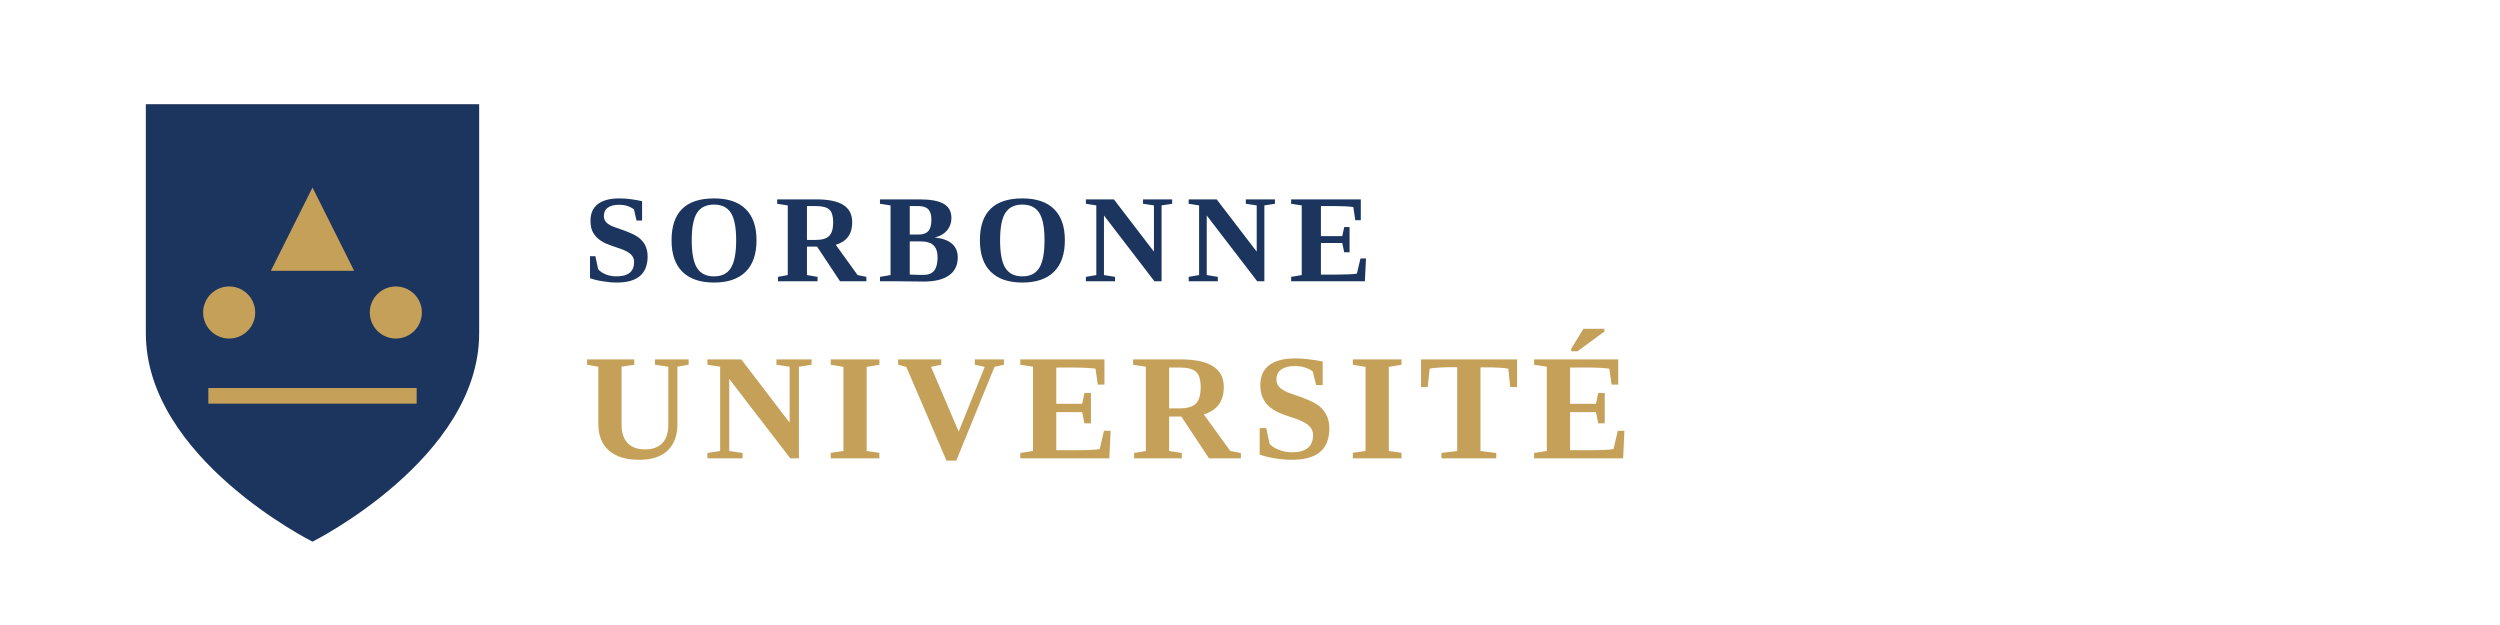
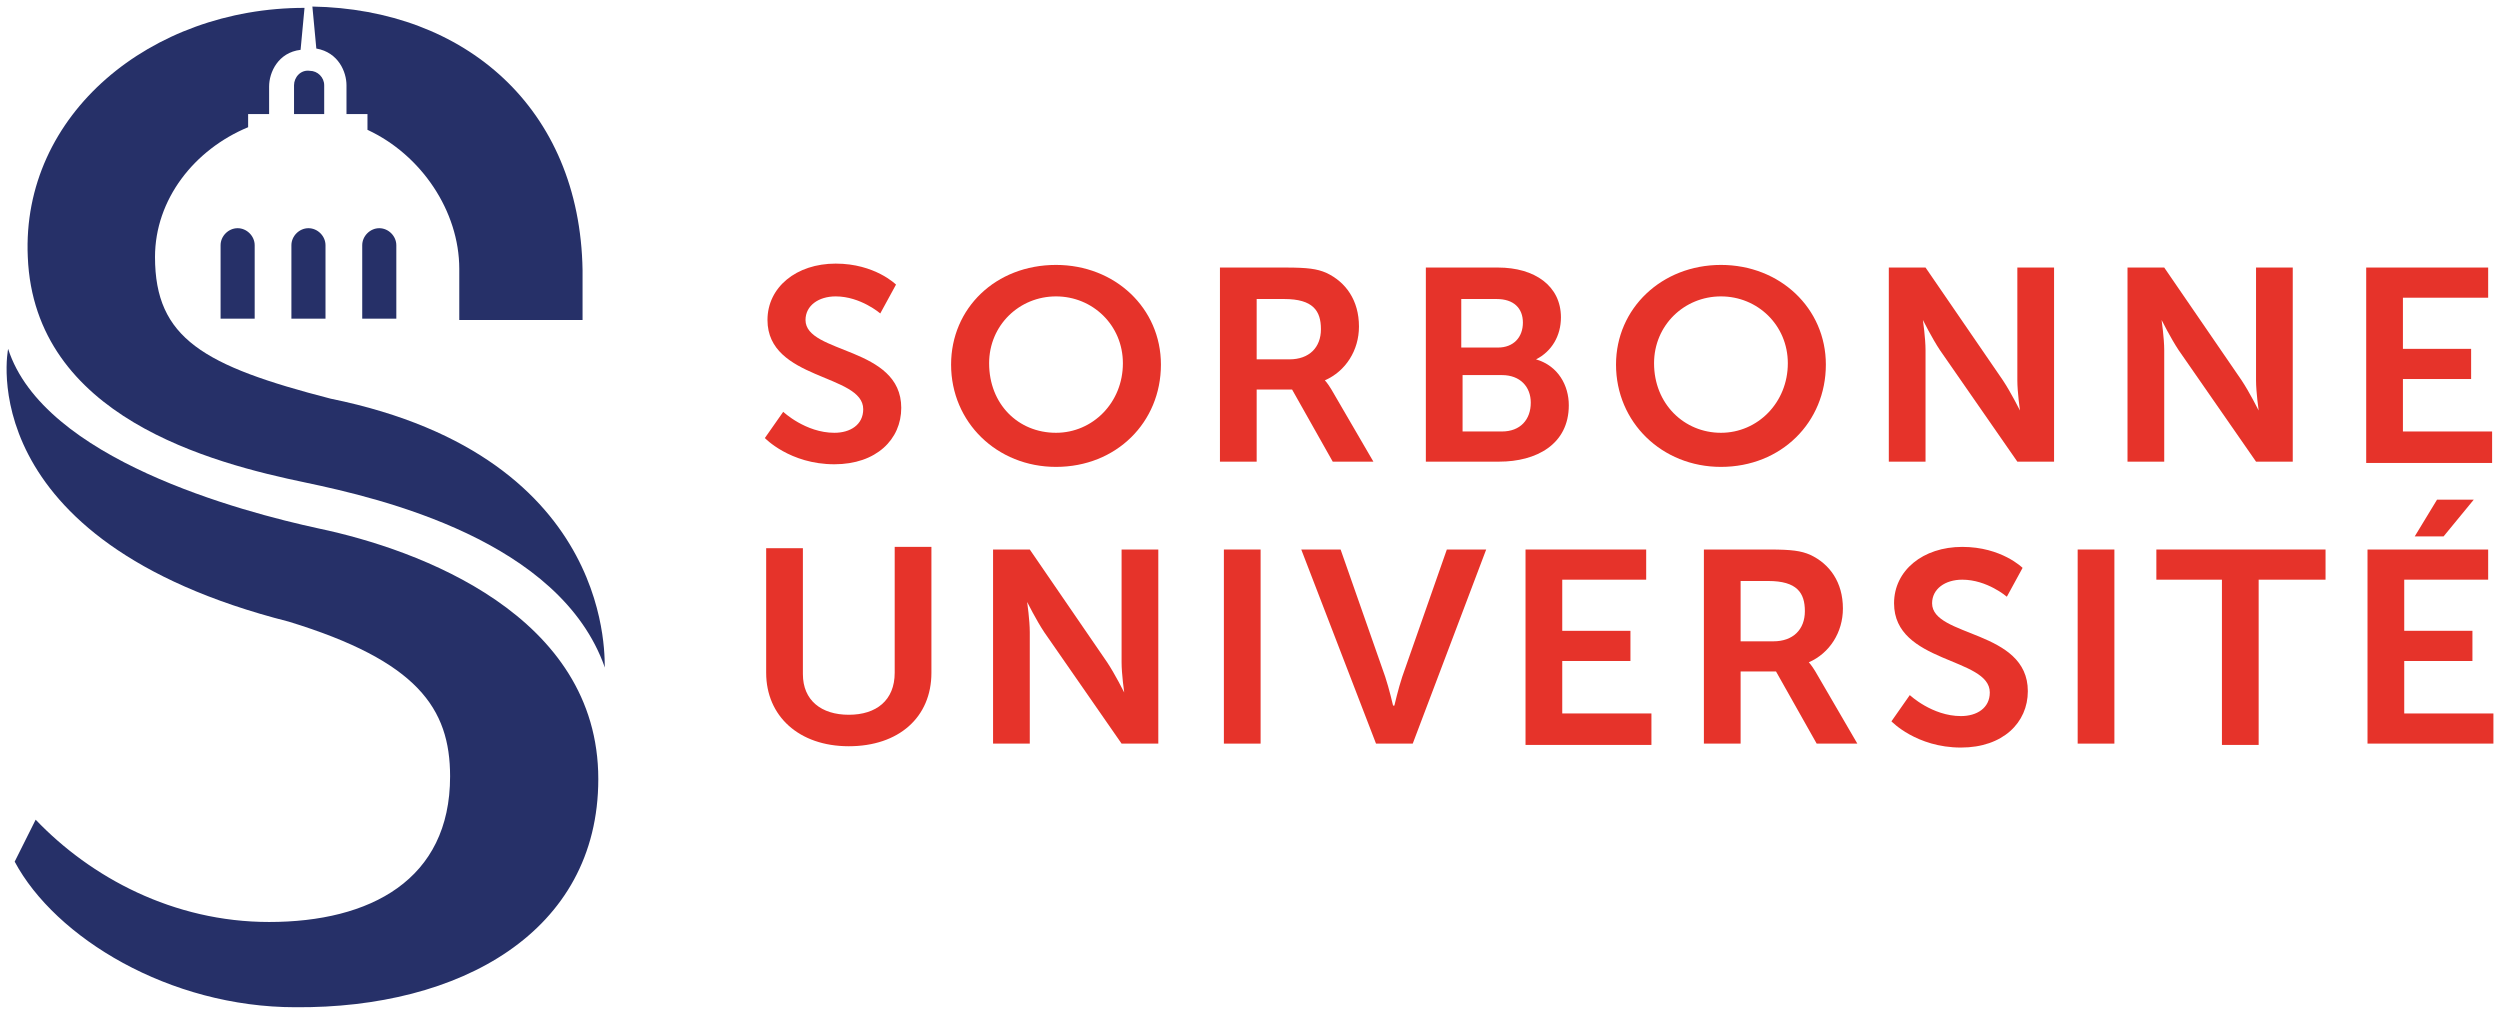
- <svg xmlns="http://www.w3.org/2000/svg" viewBox="0 0 240 60" width="240" height="60" fill="none">
-   <g transform="translate(10, 6)">
-     <path d="M4 4 h32 v22 c0 12 -16 20 -16 20 s-16 -8 -16 -20 Z" fill="#1C355E" />
-     <path d="M20 12 l4 8 h-8 Z" fill="#C5A059" />
-     <circle cx="12" cy="24" r="2.5" fill="#C5A059" />
-     <circle cx="28" cy="24" r="2.5" fill="#C5A059" />
-     <path d="M10 32 h20" stroke="#C5A059" stroke-width="1.5" />
+ <svg xmlns="http://www.w3.org/2000/svg" width="190.617" height="77.301" viewBox="0 0 50.434 20.453" version="1.1" id="svg8">
+   <defs id="defs2" />
+   <g id="layer1" transform="translate(-65.49727,-158.2618)">
+     <g id="g62" transform="matrix(0.2645833,0,0,0.2645833,65.50173,158.2882)">
+       <path id="path12" d="m 22.2,24.2 h 2.6 v -5.6 c 0,-0.7 -0.6,-1.3 -1.3,-1.3 -0.7,0 -1.3,0.6 -1.3,1.3 z" class="st0" style="fill:#263068" />
+       <path id="path14" d="m 16.8,24.2 h 2.6 v -5.6 c 0,-0.7 -0.6,-1.3 -1.3,-1.3 -0.7,0 -1.3,0.6 -1.3,1.3 z" class="st0" style="fill:#263068" />
+       <path id="path16" d="m 27.6,24.2 h 2.6 v -5.6 c 0,-0.7 -0.6,-1.3 -1.3,-1.3 -0.7,0 -1.3,0.6 -1.3,1.3 z" class="st0" style="fill:#263068" />
+       <path id="path18" d="m 24.1,3.6 c 1.7,0.3 2.3,1.8 2.3,2.8 V 8.6 H 28 v 1.2 c 4.1,1.9 7,6.2 7,10.6 0,0 0,0.1 0,0.1 v 3.8 h 9.4 V 20.5 C 44.2,8.1 35.4,0.6 23.8,0.4 Z" class="st0" style="fill:#263068" />
+       <path id="path20" d="m 22.4,6.4 v 2.2 h 2.3 V 6.4 C 24.7,5.8 24.2,5.3 23.6,5.3 22.9,5.2 22.4,5.8 22.4,6.4" class="st0" style="fill:#263068" />
+       <path id="path22" d="M 25.2,30.3 C 15.5,27.8 11.8,25.7 11.8,19.5 c 0,-4.4 3,-8.2 7.1,-9.9 v -1 h 1.6 V 6.5 c 0,-1.1 0.7,-2.6 2.4,-2.8 l 0.3,-3.2 c -11.7,0 -21.6,8.1 -21.1,19 0.5,12.2 14,15.7 21.2,17.2 5.7,1.2 19.4,4.4 22.8,14.1 -0.1,0 1.2,-16 -20.9,-20.5" class="st0" style="fill:#263068" />
+       <path id="path24" d="m 22,47.3 c 9.8,3 12.3,6.6 12.3,11.8 0,7.9 -6.1,11.1 -13.8,11.1 -7.3,0 -13.6,-3.4 -17.8,-7.8 0,0 -1.6,3.2 -1.6,3.2 3.1,5.8 11.8,11.1 21.4,11.1 v 0 c 0,0 0,0 0,0 v 0 C 35,76.8 45.6,71 45.6,59.3 45.6,46.8 31.9,41.8 24.3,40.2 18.3,38.9 3.3,34.9 0.6,26.5 c 0,0 -3,14.6 21.4,20.8" class="st0" style="fill:#263068" />
+       <path id="path26" d="m 59.7,31.3 c 0,0 1.7,1.6 3.9,1.6 1.2,0 2.2,-0.6 2.2,-1.8 0,-2.7 -7.3,-2.2 -7.3,-6.8 0,-2.5 2.2,-4.3 5.2,-4.3 3,0 4.6,1.6 4.6,1.6 l -1.2,2.2 c 0,0 -1.5,-1.3 -3.4,-1.3 -1.3,0 -2.3,0.7 -2.3,1.8 0,2.6 7.3,2 7.3,6.7 0,2.4 -1.9,4.3 -5.1,4.3 -3.4,0 -5.3,-2 -5.3,-2 z" class="st1" style="fill:#e6332a" />
+       <path id="path28" d="m 80.5,32.9 c 2.8,0 5.1,-2.3 5.1,-5.3 0,-2.9 -2.3,-5.1 -5.1,-5.1 -2.8,0 -5.1,2.2 -5.1,5.1 0,3.1 2.2,5.3 5.1,5.3 m 0,-12.8 c 4.5,0 8,3.3 8,7.6 0,4.4 -3.4,7.8 -8,7.8 -4.5,0 -8,-3.4 -8,-7.8 0,-4.3 3.4,-7.6 8,-7.6" class="st1" style="fill:#e6332a" />
+       <path id="path30" d="m 98.3,27.3 c 1.5,0 2.4,-0.9 2.4,-2.3 0,-1.4 -0.6,-2.3 -2.8,-2.3 h -2.1 v 4.6 z m -5.3,-7 h 5 c 1.7,0 2.4,0.1 3.1,0.4 1.5,0.7 2.5,2.1 2.5,4.1 0,1.8 -1,3.4 -2.6,4.1 v 0 c 0,0 0.2,0.2 0.5,0.7 l 3.2,5.5 h -3.1 l -3.1,-5.5 h -2.7 v 5.5 H 93 Z" class="st1" style="fill:#e6332a" />
+       <path id="path32" d="m 114.5,32.8 c 1.4,0 2.2,-0.9 2.2,-2.2 0,-1.2 -0.8,-2.1 -2.2,-2.1 h -3 v 4.3 z m -0.3,-6.4 c 1.2,0 1.9,-0.8 1.9,-1.9 0,-1.1 -0.7,-1.8 -2,-1.8 h -2.7 v 3.7 z m -5.5,-6.1 h 5.5 c 2.8,0 4.8,1.4 4.8,3.8 0,1.4 -0.7,2.6 -1.9,3.2 v 0 c 1.7,0.5 2.5,2 2.5,3.5 0,3 -2.5,4.3 -5.3,4.3 h -5.6 z" class="st1" style="fill:#e6332a" />
+       <path id="path34" d="m 131.2,32.9 c 2.8,0 5.1,-2.3 5.1,-5.3 0,-2.9 -2.3,-5.1 -5.1,-5.1 -2.8,0 -5.1,2.2 -5.1,5.1 0,3.1 2.3,5.3 5.1,5.3 m 0,-12.8 c 4.5,0 8,3.3 8,7.6 0,4.4 -3.4,7.8 -8,7.8 -4.5,0 -8,-3.4 -8,-7.8 0,-4.3 3.5,-7.6 8,-7.6" class="st1" style="fill:#e6332a" />
+       <path id="path36" d="m 144,20.3 h 2.8 l 5.9,8.6 c 0.6,0.9 1.3,2.3 1.3,2.3 v 0 c 0,0 -0.2,-1.4 -0.2,-2.3 v -8.6 h 2.8 v 14.8 h -2.8 l -5.9,-8.5 c -0.6,-0.9 -1.3,-2.3 -1.3,-2.3 v 0 c 0,0 0.2,1.4 0.2,2.3 v 8.5 H 144 Z" class="st1" style="fill:#e6332a" />
+       <path id="path38" d="m 162.2,20.3 h 2.8 l 5.9,8.6 c 0.6,0.9 1.3,2.3 1.3,2.3 v 0 c 0,0 -0.2,-1.4 -0.2,-2.3 v -8.6 h 2.8 V 35.1 H 172 l -5.9,-8.5 c -0.6,-0.9 -1.3,-2.3 -1.3,-2.3 v 0 c 0,0 0.2,1.4 0.2,2.3 v 8.5 h -2.8 z" class="st1" style="fill:#e6332a" />
+       <polygon id="polygon40" points="188.4,28.8 188.4,26.5 183.2,26.5 183.2,22.6 189.7,22.6 189.7,20.3 180.4,20.3 180.4,35.2 190,35.2 190,32.8 183.2,32.8 183.2,28.8 " class="st1" style="fill:#e6332a" />
+       <path id="path42" d="m 58.4,41.7 h 2.8 v 9.6 c 0,2 1.4,3.1 3.5,3.1 2.1,0 3.5,-1.1 3.5,-3.2 V 41.6 H 71 v 9.6 c 0,3.4 -2.5,5.6 -6.3,5.6 -3.8,0 -6.3,-2.3 -6.3,-5.6 z" class="st1" style="fill:#e6332a" />
+       <path id="path44" d="m 75.7,41.8 h 2.8 l 5.9,8.6 c 0.6,0.9 1.3,2.3 1.3,2.3 v 0 c 0,0 -0.2,-1.4 -0.2,-2.3 v -8.6 h 2.8 V 56.6 H 85.5 L 79.6,48.1 C 79,47.2 78.3,45.8 78.3,45.8 v 0 c 0,0 0.2,1.4 0.2,2.3 v 8.5 h -2.8 z" class="st1" style="fill:#e6332a" />
+       <rect id="rect46" height="14.8" width="2.8" class="st1" y="41.8" x="93.3" style="fill:#e6332a" />
+       <path id="path48" d="m 99.2,41.8 h 3 l 3.4,9.7 c 0.3,0.9 0.6,2.2 0.6,2.2 h 0.1 c 0,0 0.3,-1.3 0.6,-2.2 l 3.4,-9.7 h 3 l -5.6,14.8 h -2.8 z" class="st1" style="fill:#e6332a" />
+       <polygon id="polygon50" points="124.3,50.3 119.1,50.3 119.1,54.3 125.9,54.3 125.9,56.7 116.3,56.7 116.3,41.8 125.5,41.8 125.5,44.1 119.1,44.1 119.1,48 124.3,48 " class="st1" style="fill:#e6332a" />
+       <path id="path52" d="m 135.2,48.8 c 1.5,0 2.4,-0.9 2.4,-2.3 0,-1.4 -0.6,-2.3 -2.8,-2.3 h -2.1 v 4.6 z m -5.3,-7 h 5 c 1.7,0 2.4,0.1 3.1,0.4 1.5,0.7 2.5,2.1 2.5,4.1 0,1.8 -1,3.4 -2.6,4.1 v 0 c 0,0 0.2,0.2 0.5,0.7 l 3.2,5.5 h -3.1 l -3.1,-5.5 h -2.7 v 5.5 h -2.8 z" class="st1" style="fill:#e6332a" />
+       <path id="path54" d="m 145.6,52.9 c 0,0 1.7,1.6 3.9,1.6 1.2,0 2.2,-0.6 2.2,-1.8 0,-2.7 -7.3,-2.2 -7.3,-6.8 0,-2.5 2.2,-4.3 5.2,-4.3 3,0 4.6,1.6 4.6,1.6 l -1.2,2.2 c 0,0 -1.5,-1.3 -3.4,-1.3 -1.3,0 -2.3,0.7 -2.3,1.8 0,2.6 7.3,2 7.3,6.7 0,2.4 -1.9,4.3 -5.1,4.3 -3.4,0 -5.3,-2 -5.3,-2 z" class="st1" style="fill:#e6332a" />
+       <rect id="rect56" height="14.8" width="2.8" class="st1" y="41.8" x="158.4" style="fill:#e6332a" />
+       <polygon id="polygon58" points="172.2,56.7 169.4,56.7 169.4,44.1 164.4,44.1 164.4,41.8 177.3,41.8 177.3,44.1 172.2,44.1 " class="st1" style="fill:#e6332a" />
+       <path id="path60" d="m 180.5,41.8 v 14.8 h 9.6 v -2.3 h -6.8 v -4 h 5.2 V 48 h -5.2 v -3.9 h 6.4 v -2.3 z m 5.3,-3.8 -1.7,2.8 h 2.2 l 2.3,-2.8 z" class="st1" style="fill:#e6332a" />
+     </g>
  </g>
-   <text x="56" y="27" font-family="'Cinzel', 'Times New Roman', serif" font-size="12" font-weight="700" fill="#1C355E" letter-spacing="0.1em">SORBONNE</text>
-   <text x="56" y="44" font-family="'Cinzel', 'Times New Roman', serif" font-size="14.5" font-weight="900" fill="#C5A059" letter-spacing="0.08em">UNIVERSITÉ</text>
+   <style id="style10" type="text/css">
+ 	.st0{fill:#263068;}
+ 	.st1{fill:#E6332A;}
+ </style>
</svg>
